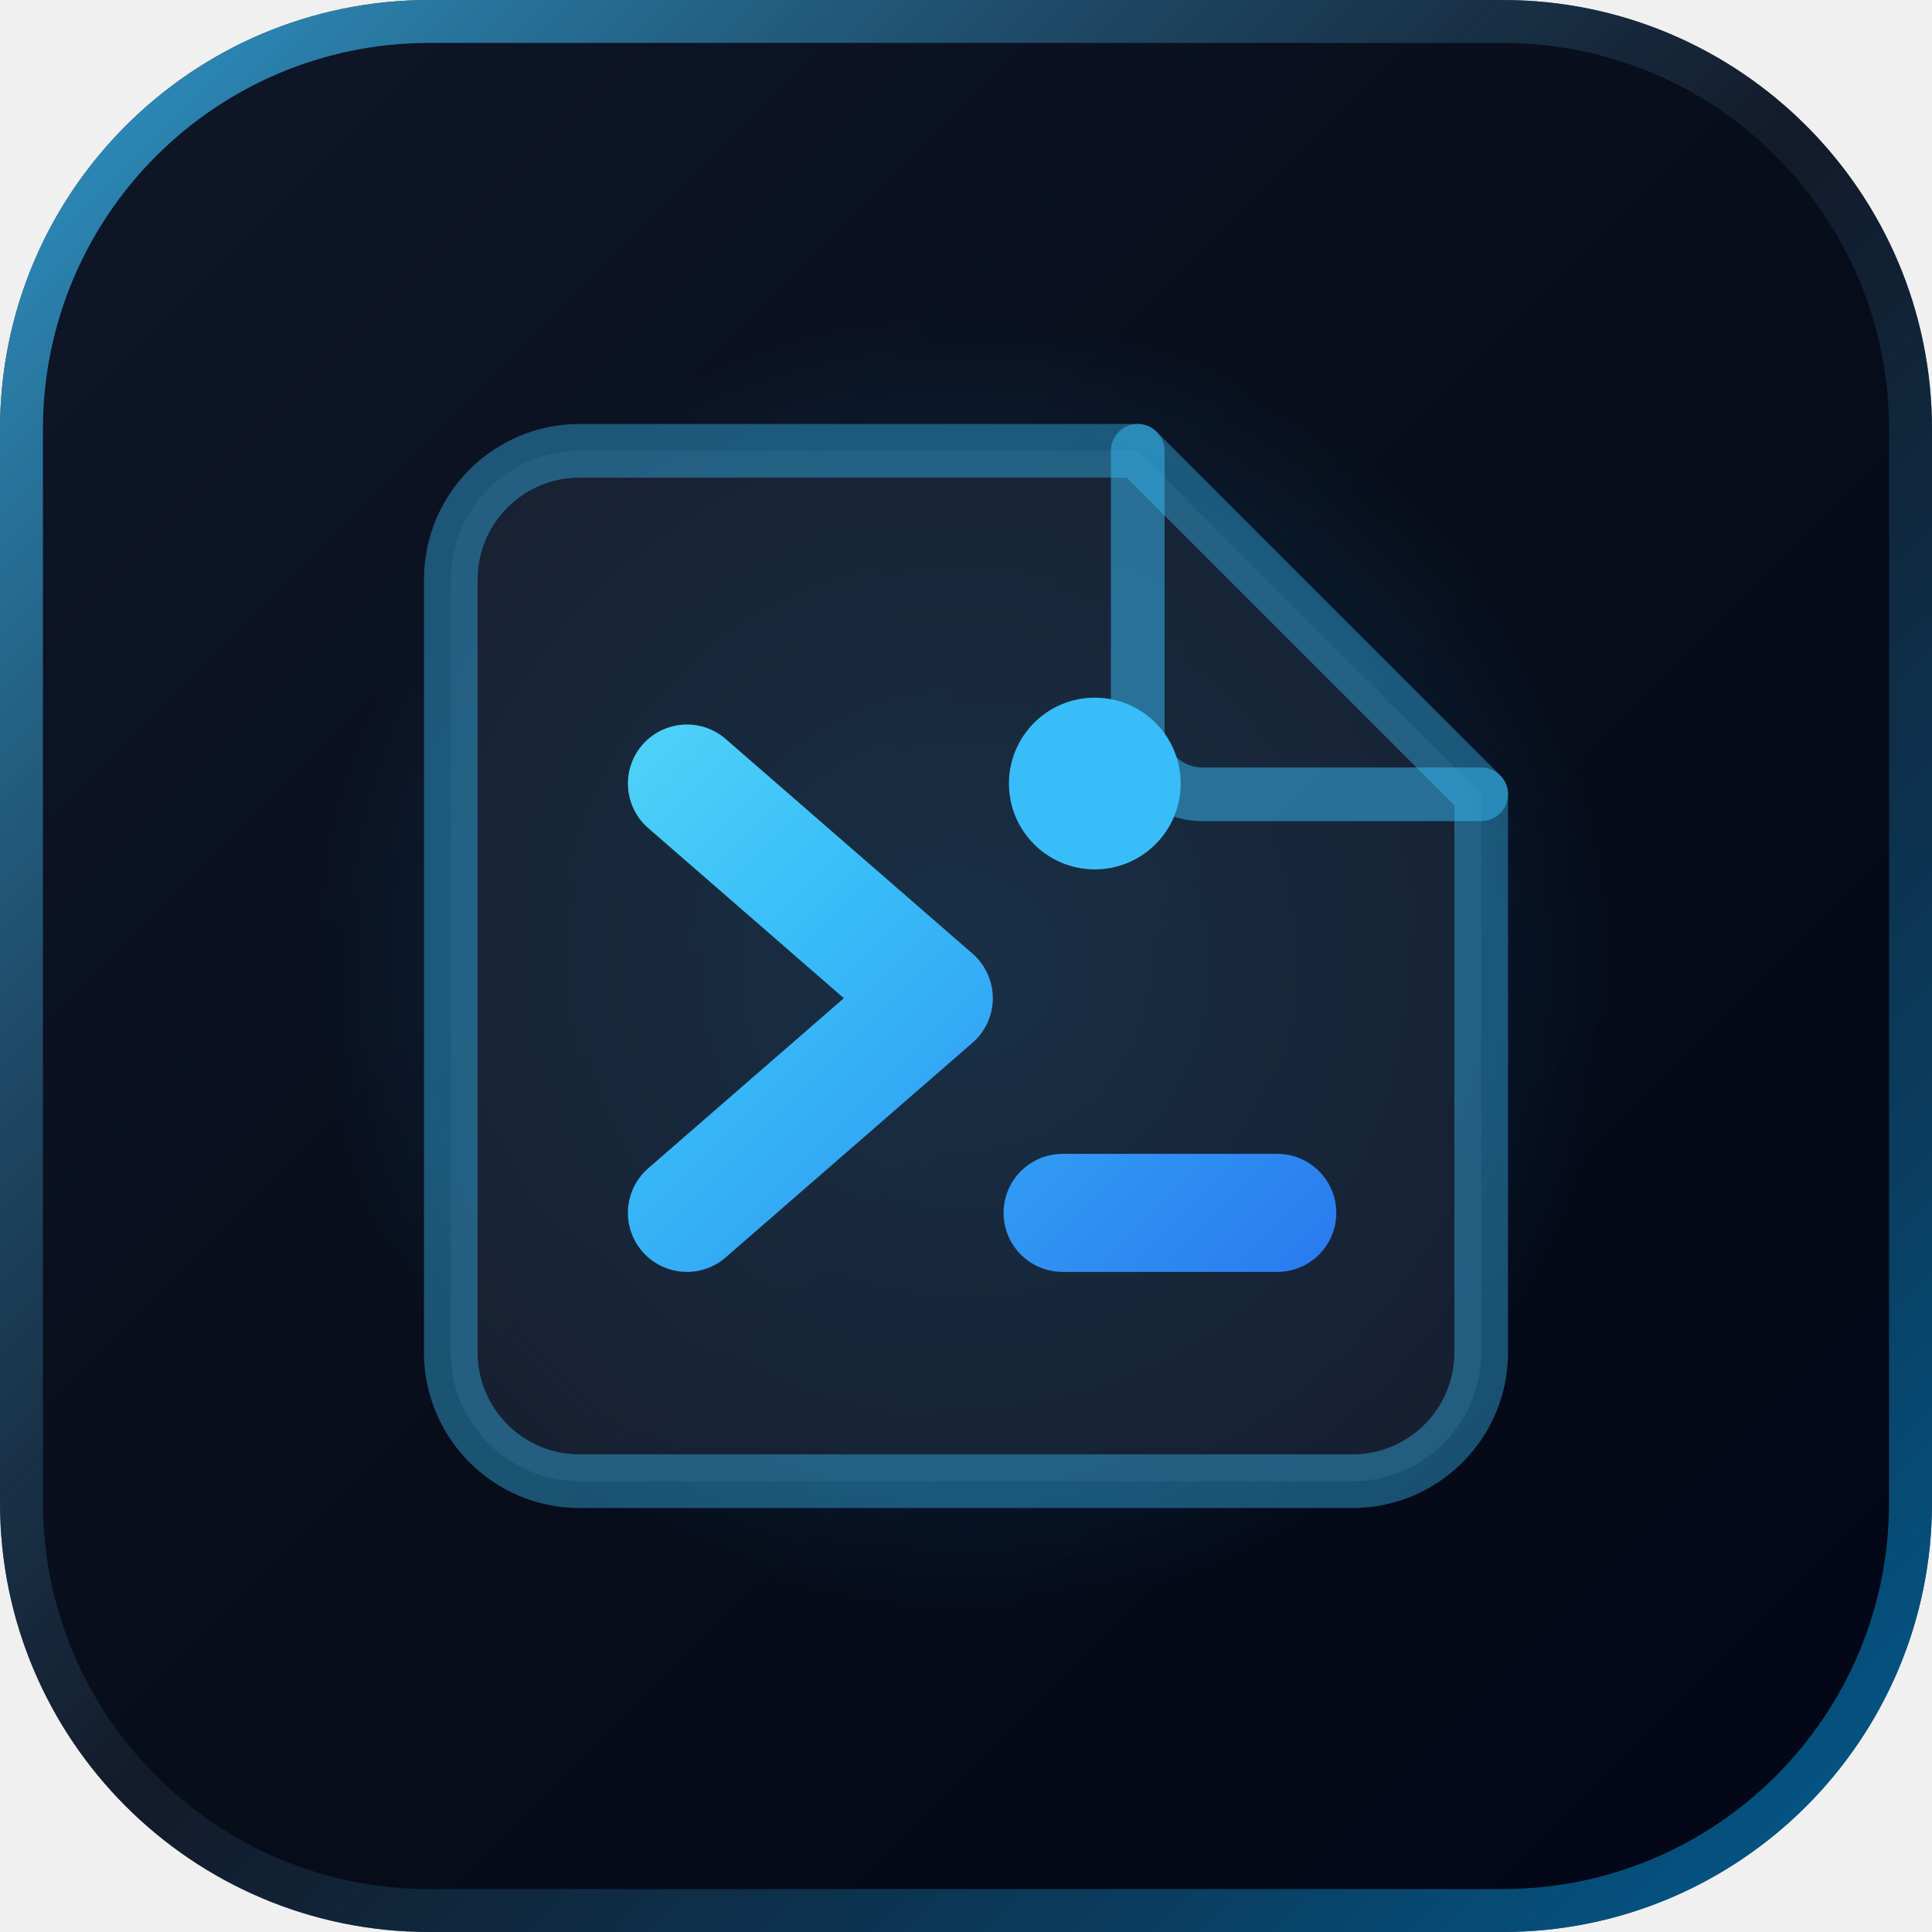
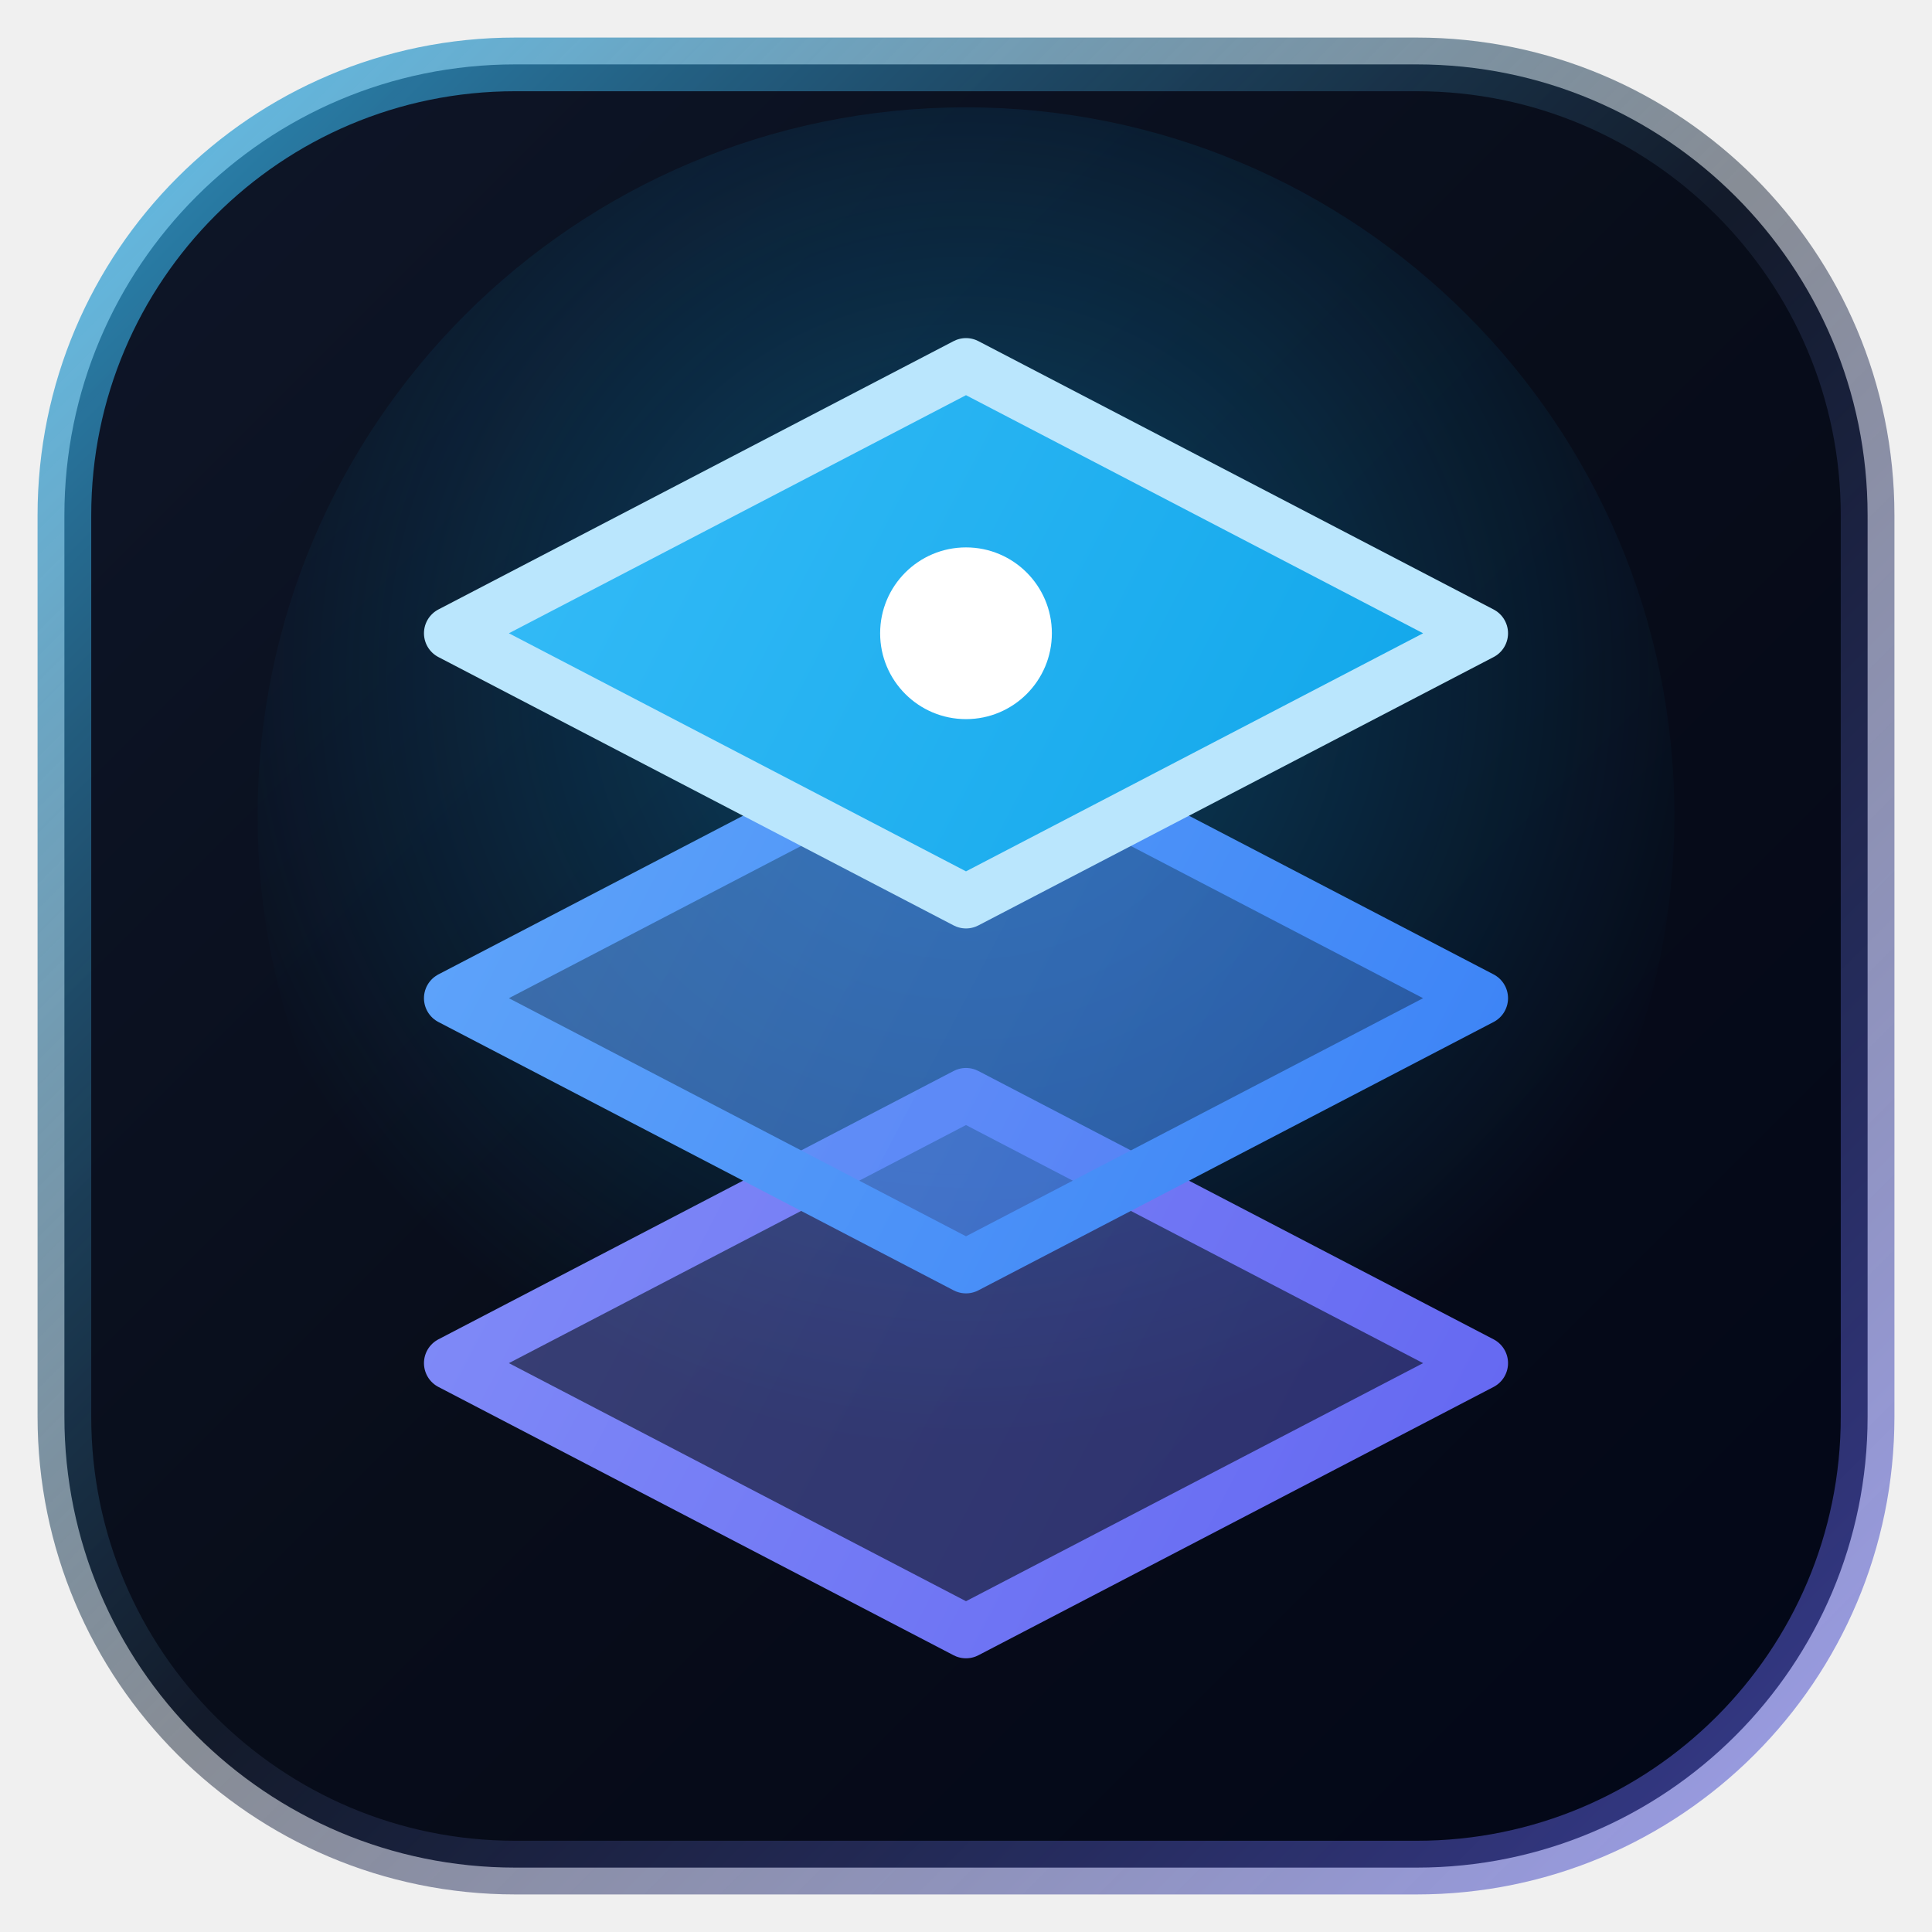
<svg xmlns="http://www.w3.org/2000/svg" viewBox="0 0 180 180" width="180" height="180" fill="none">
  <defs>
-     <linearGradient id="appleBg" x1="0" y1="0" x2="180" y2="180" gradientUnits="userSpaceOnUse">
+     <linearGradient id="appleLogoBg" x1="0" y1="0" x2="180" y2="180" gradientUnits="userSpaceOnUse">
      <stop offset="0%" stop-color="#0F172A" />
      <stop offset="50%" stop-color="#080D1A" />
      <stop offset="100%" stop-color="#020617" />
    </linearGradient>
-     <linearGradient id="appleCyan" x1="45" y1="45" x2="135" y2="135" gradientUnits="userSpaceOnUse">
-       <stop offset="0%" stop-color="#67E8F9" />
-       <stop offset="40%" stop-color="#38BDF8" />
-       <stop offset="100%" stop-color="#2563EB" />
+     <linearGradient id="appleTopPlate" x1="42" y1="34" x2="138" y2="84" gradientUnits="userSpaceOnUse">
+       <stop offset="0%" stop-color="#38BDF8" />
+       <stop offset="100%" stop-color="#0EA5E9" />
    </linearGradient>
-     <linearGradient id="appleBorder" x1="0" y1="0" x2="180" y2="180" gradientUnits="userSpaceOnUse">
+     <linearGradient id="appleMidPlate" x1="42" y1="68" x2="138" y2="118" gradientUnits="userSpaceOnUse">
+       <stop offset="0%" stop-color="#60A5FA" />
+       <stop offset="100%" stop-color="#3B82F6" />
+     </linearGradient>
+     <linearGradient id="appleBotPlate" x1="42" y1="102" x2="138" y2="152" gradientUnits="userSpaceOnUse">
+       <stop offset="0%" stop-color="#818CF8" />
+       <stop offset="100%" stop-color="#6366F1" />
+     </linearGradient>
+     <linearGradient id="appleBorderGrad" x1="0" y1="0" x2="180" y2="180" gradientUnits="userSpaceOnUse">
      <stop offset="0%" stop-color="#38BDF8" stop-opacity="0.8" />
      <stop offset="50%" stop-color="#1E293B" stop-opacity="0.5" />
-       <stop offset="100%" stop-color="#0284C7" stop-opacity="0.7" />
+       <stop offset="100%" stop-color="#6366F1" stop-opacity="0.6" />
    </linearGradient>
-     <radialGradient id="appleGlow" cx="50%" cy="50%" r="50%">
+     <radialGradient id="appleAmbientGlow" cx="50%" cy="40%" r="55%">
      <stop offset="0%" stop-color="#0EA5E9" stop-opacity="0.35" />
      <stop offset="100%" stop-color="#0EA5E9" stop-opacity="0" />
    </radialGradient>
  </defs>
-   <rect width="180" height="180" rx="40" fill="url(#appleBg)" />
-   <rect x="2" y="2" width="176" height="176" rx="38" stroke="url(#appleBorder)" stroke-width="4" />
-   <circle cx="90" cy="90" r="60" fill="url(#appleGlow)" />
-   <path d="M42 54C42 47.37 47.37 42 54 42H106L138 74V126C138 132.63 132.63 138 126 138H54C47.37 138 42 132.63 42 126V54Z" fill="#1E293B" fill-opacity="0.7" stroke="#38BDF8" stroke-opacity="0.4" stroke-width="5" stroke-linejoin="round" />
-   <path d="M106 42V68C106 71.3 108.7 74 112 74H138" stroke="#38BDF8" stroke-opacity="0.5" stroke-width="5" stroke-linecap="round" stroke-linejoin="round" />
-   <path d="M64 73L87 93L64 113" stroke="url(#appleCyan)" stroke-width="11" stroke-linecap="round" stroke-linejoin="round" />
-   <line x1="99" y1="113" x2="119" y2="113" stroke="url(#appleCyan)" stroke-width="11" stroke-linecap="round" />
-   <circle cx="102" cy="73" r="8" fill="#38BDF8" />
+   <rect x="6" y="6" width="168" height="168" rx="42" fill="url(#appleLogoBg)" stroke="url(#appleBorderGrad)" stroke-width="5" />
+   <circle cx="90" cy="76" r="66" fill="url(#appleAmbientGlow)" />
+   <path d="M90 102L138 127L90 152L42 127L90 102Z" fill="url(#appleBotPlate)" fill-opacity="0.4" stroke="url(#appleBotPlate)" stroke-width="5" stroke-linejoin="round" />
+   <path d="M90 68L138 93L90 118L42 93L90 68Z" fill="url(#appleMidPlate)" fill-opacity="0.6" stroke="url(#appleMidPlate)" stroke-width="5" stroke-linejoin="round" />
+   <path d="M90 34L138 59L90 84L42 59L90 34Z" fill="url(#appleTopPlate)" stroke="#BAE6FD" stroke-width="5" stroke-linejoin="round" />
+   <circle cx="90" cy="59" r="8" fill="#FFFFFF" />
</svg>
